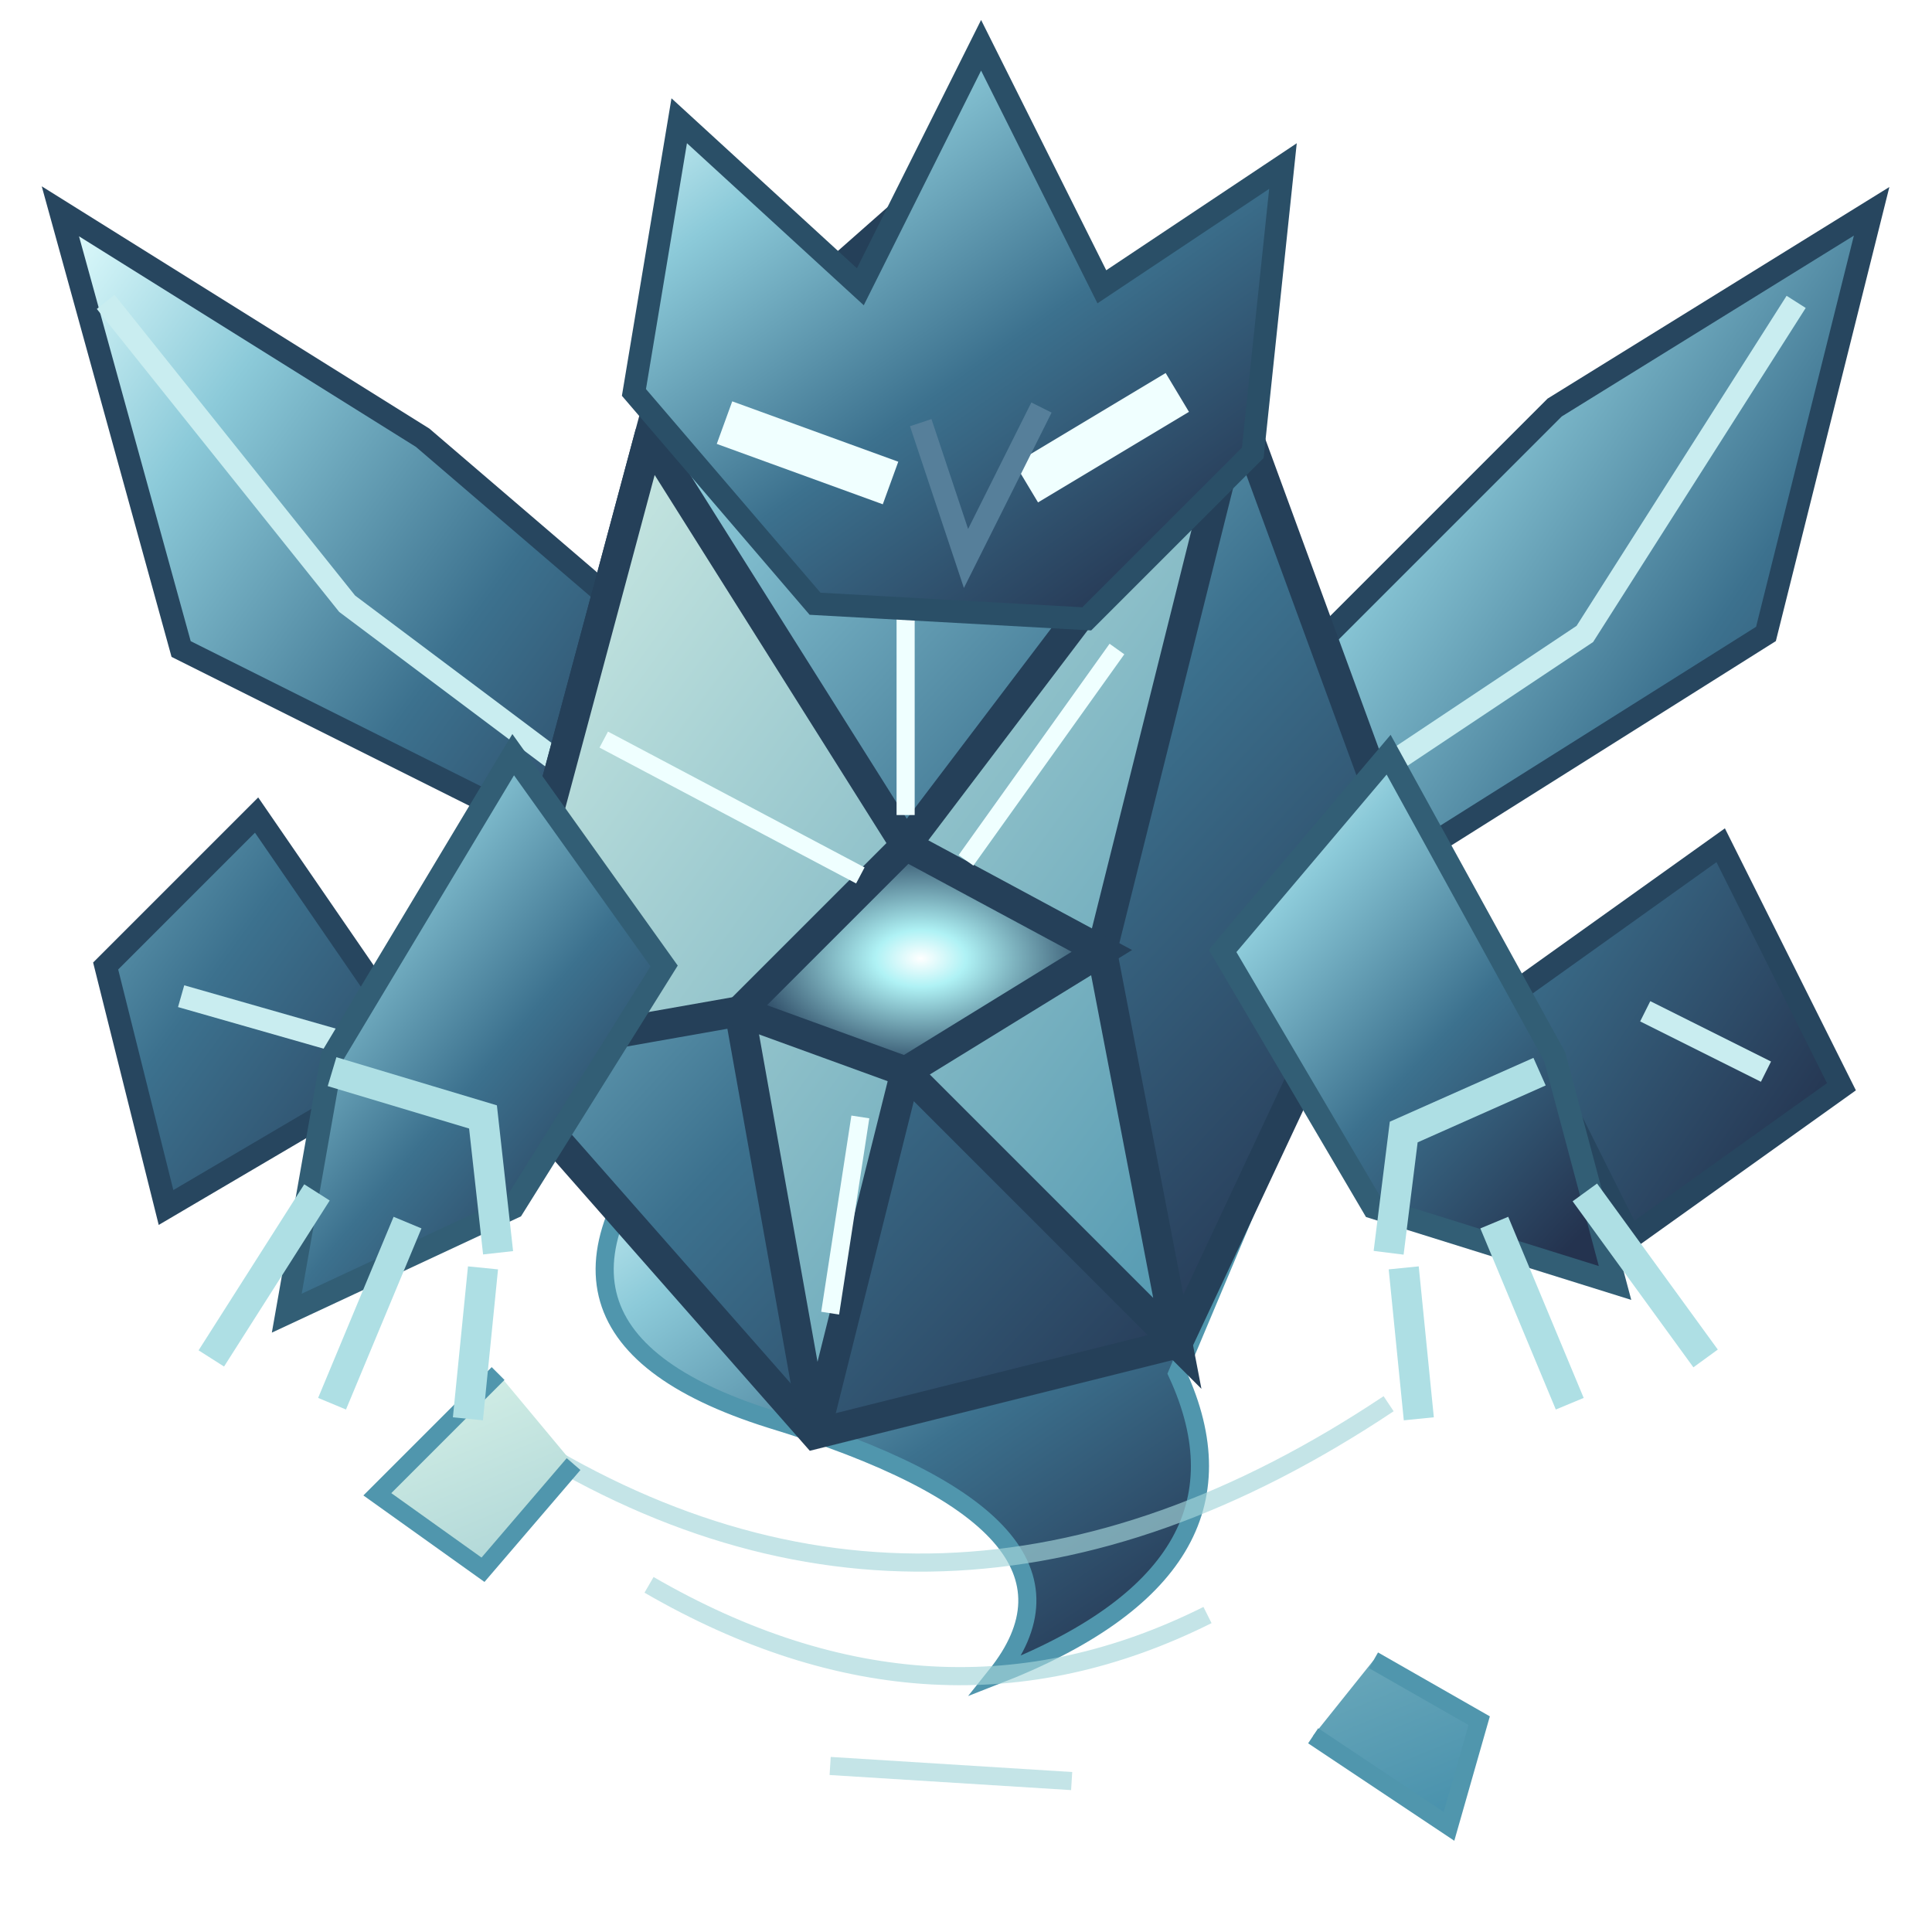
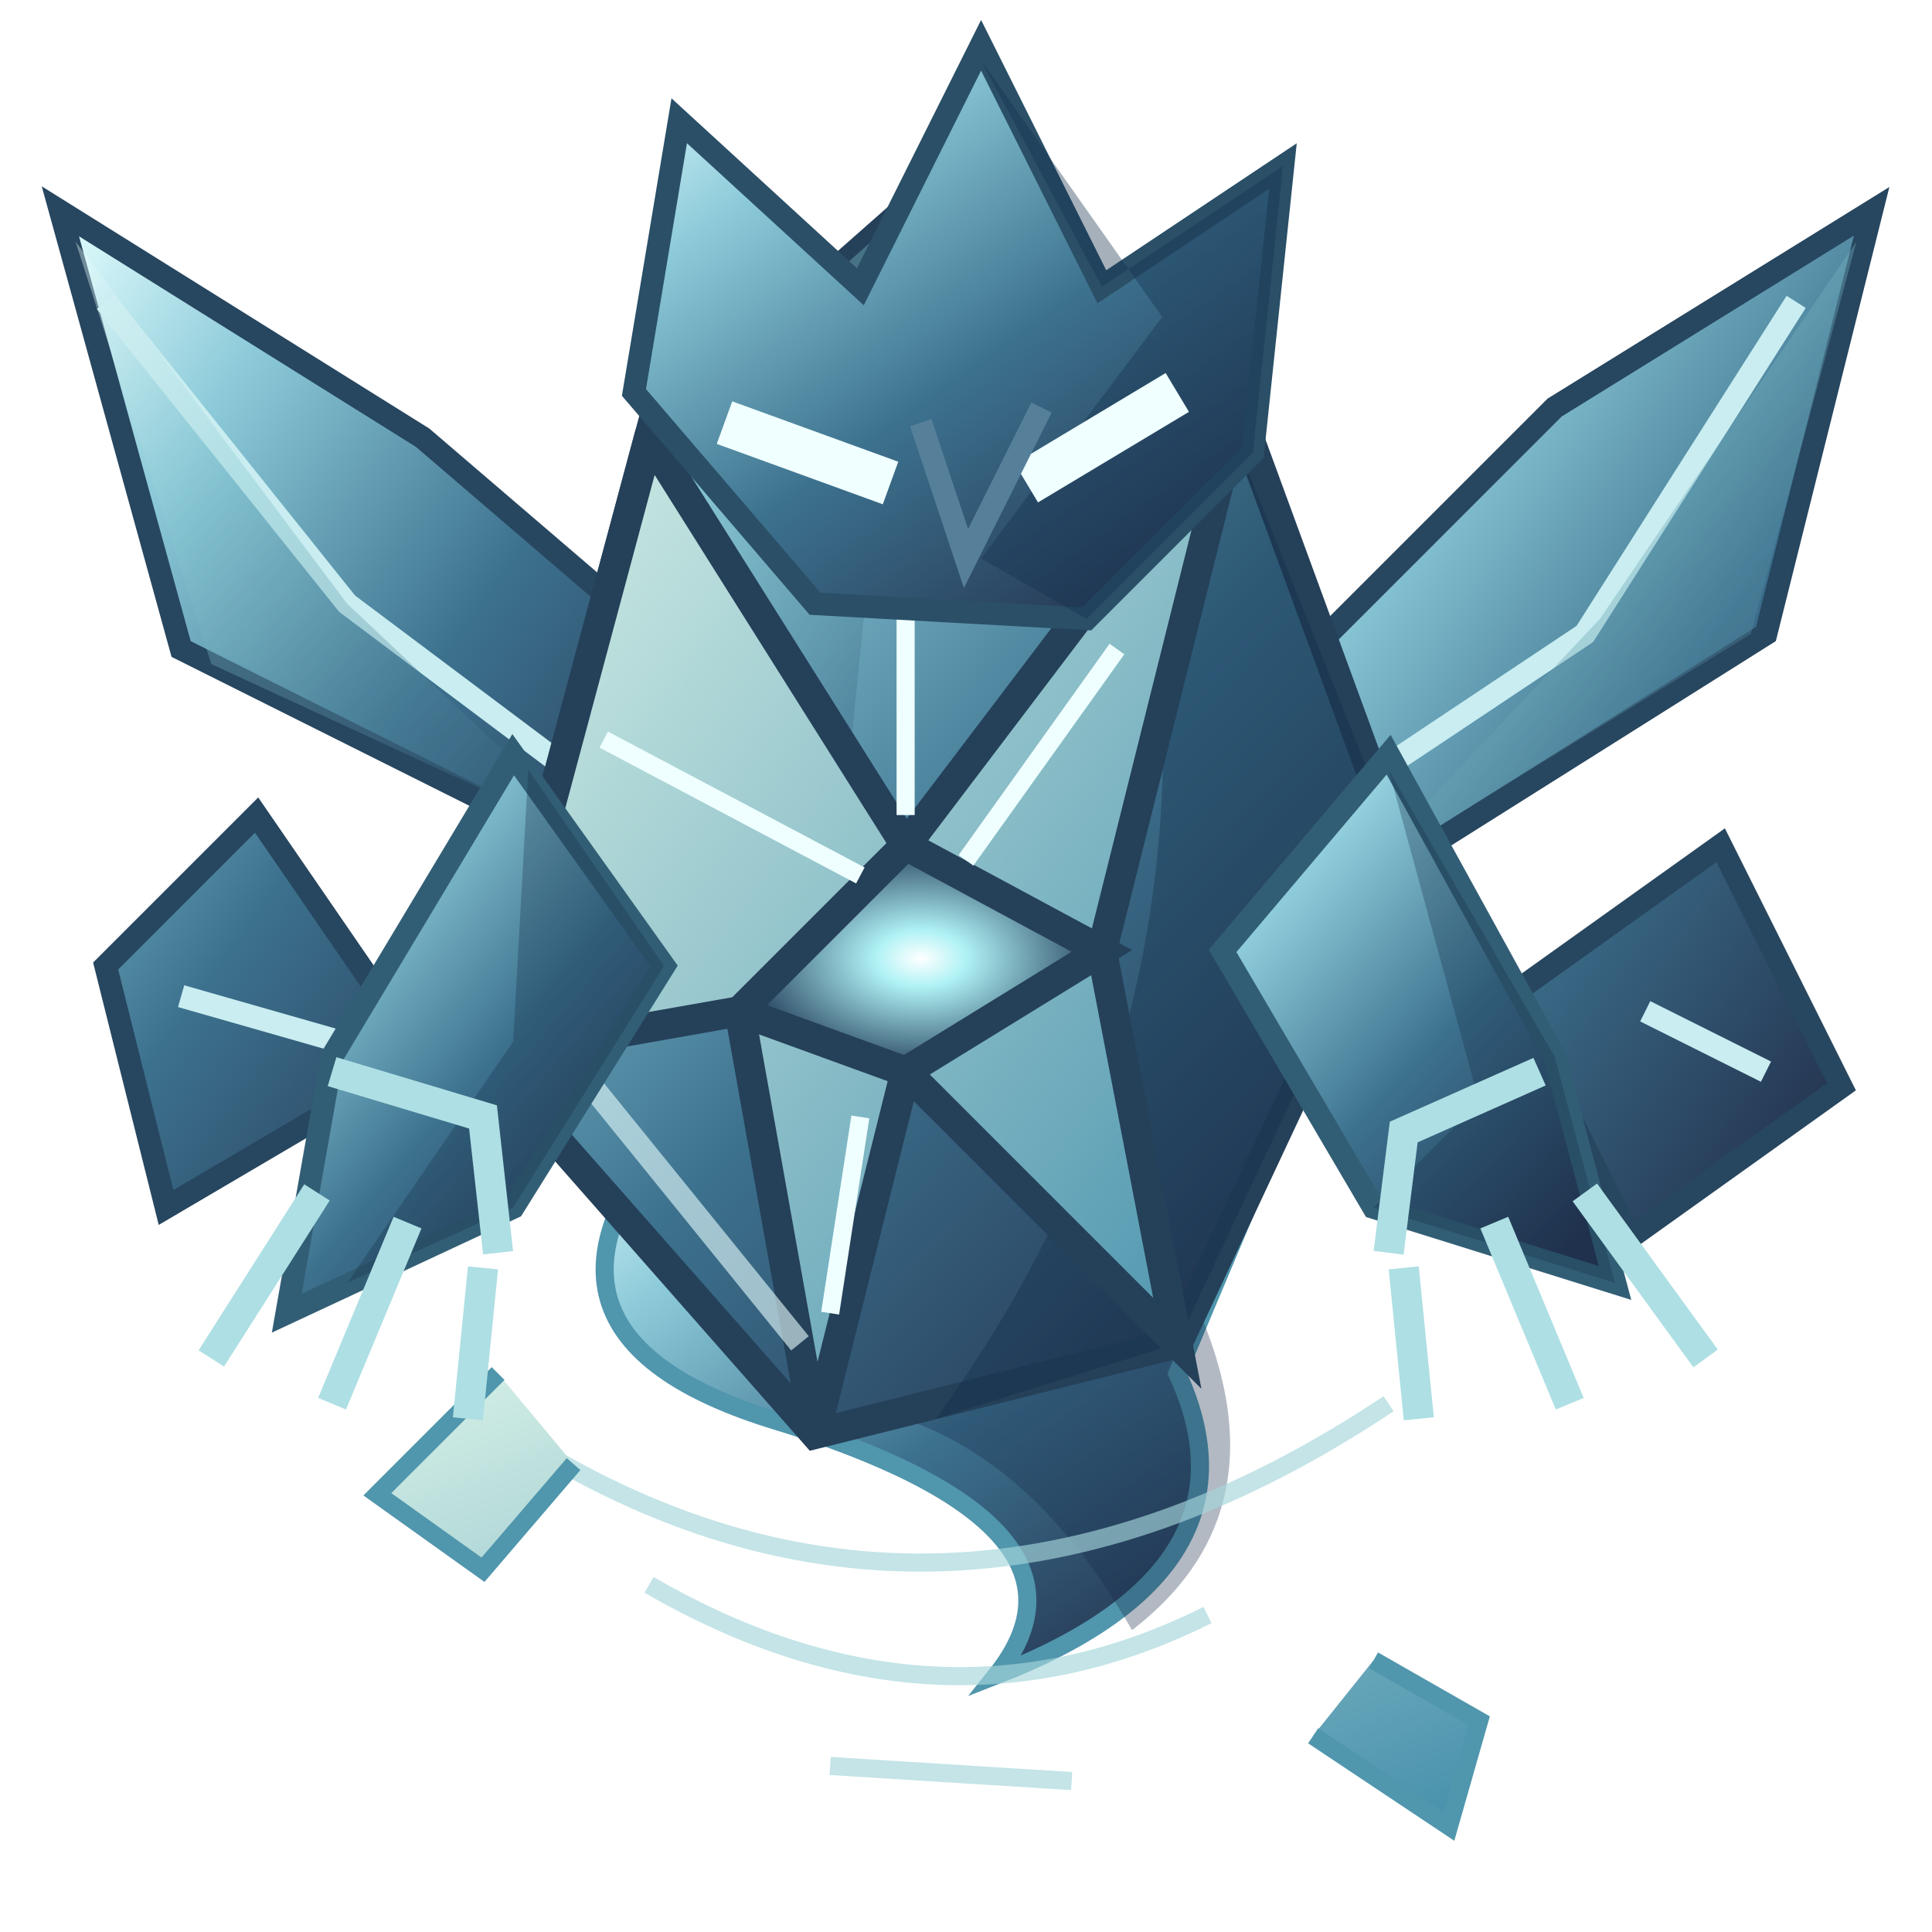
<svg xmlns="http://www.w3.org/2000/svg" viewBox="0 0 128 128">
  <defs>
    <linearGradient id="ice" x2=".8" y2="1">
      <stop stop-color="#e5ffff" />
      <stop offset=".25" stop-color="#8ccad9" />
      <stop offset=".6" stop-color="#3c718e" />
      <stop offset="1" stop-color="#24334f" />
    </linearGradient>
    <linearGradient id="edge" x2="1" y2="1">
      <stop stop-color="#d8f2e8" />
      <stop offset="1" stop-color="#458fab" />
    </linearGradient>
    <radialGradient id="heart">
      <stop stop-color="#ffffff" />
      <stop offset=".25" stop-color="#aff2f5" />
      <stop offset="1" stop-color="#27435f" />
    </radialGradient>
+     <linearGradient id="facet" x1="0" y1="0" x2=".85" y2="1">
+       <stop stop-color="#f1ffff" />
+       <stop offset=".38" stop-color="#85c7d0" />
+       <stop offset="1" stop-color="#315d7b" />
+     </linearGradient>
  </defs>
  <g data-part="left-spires" data-pivot="40 54" data-motion="wing-left" stroke="#27465f" stroke-width="1.5">
    <path d="M40 57 12 43 4 14 28 29l14 12ZM28 70 11 80 7 64 17 54Z" fill="url(#ice)" />
    <path d="m7 20 16 20 16 12m-27 14 14 4" fill="none" stroke="#c9edf0" />
+     <path d="M5 16 23 40 40 56 14 44Z" fill="url(#facet)" stroke="none" opacity=".38" />
  </g>
  <g data-part="right-spires" data-pivot="87 53" data-motion="wing-right" stroke="#27465f" stroke-width="1.5">
    <path d="m87 43 16-16 21-13-7 28-27 17Zm13 23 14-10 8 16-14 10Z" fill="url(#ice)" />
    <path d="m119 20-14 22-15 10m19 15 8 4" fill="none" stroke="#c9edf0" />
+     <path d="M123 16 106 41 90 58l26-16Z" fill="url(#facet)" stroke="none" opacity=".38" />
  </g>
  <g data-part="vortex" data-pivot="64 77" data-motion="tail" stroke="#5096ad" stroke-width="1.2">
    <path d="M46 73Q32 88 51 94q23 7 15 17 18-7 12-20L86 72Z" fill="url(#ice)" />
+     <path d="M75 79q13 19 0 29-8-14-20-15Z" fill="#142c48" opacity=".33" stroke="none" />
    <path d="M34 95q28 18 58-2M43 105q19 11 37 2m-25 10 16 1" fill="none" stroke="#a4d6da" opacity=".65" />
    <path d="m33 91-8 8 7 5 6-7m53 13 7 4-2 7-9-6" fill="url(#edge)" />
  </g>
  <g data-part="crystal-core" data-pivot="64 55" data-motion="static" stroke="#254059" stroke-width="2">
    <path d="M43 29 60 14l22 13 11 30-15 32-24 6-22-25Z" fill="url(#ice)" />
+     <path d="M81 27 93 57 78 89 62 94q16-22 15-48Z" fill="#102842" opacity=".34" stroke="none" />
+     <path d="M43 29 60 14l-4 39-18 5Z" fill="url(#facet)" opacity=".42" stroke="none" />
    <path d="m43 29 17 27 22-29-9 36 5 26-18-18-6 24-5-28-17 3Z" fill="url(#edge)" />
    <path d="m60 56 13 7-13 8-11-4Z" fill="url(#heart)" />
    <path d="M60 17v37m-20-5 17 9m17-15-10 14m-7 17-2 13" fill="none" stroke="#efffff" stroke-width="1.2" />
+     <path d="M45 30 59 17m-23 51 17 21" fill="none" stroke="#e8ffff" stroke-width="1.5" opacity=".6" />
  </g>
  <g data-part="crown" data-pivot="64 28" data-motion="static" stroke="#2a4f67" stroke-width="1.5">
    <path d="m42 26 3-18 12 11 8-16 8 16 12-8-2 19-11 11-18-1Z" fill="url(#ice)" />
+     <path d="m65 4 8 15 12-8-2 19-11 11-7-4 12-16Z" fill="#12304b" opacity=".38" stroke="none" />
    <path d="m48 28 11 4m9 0 10-6" stroke="#f0ffff" stroke-width="3" />
    <path d="m61 28 3 9 5-10" fill="none" stroke="#567f9a" />
  </g>
  <g data-part="left-hand" data-pivot="38 59" data-motion="arm-left" stroke="#325e75" stroke-width="1.5">
    <path d="m34 50 10 14-10 16-15 7 3-17Z" fill="url(#ice)" />
+     <path d="m35 51 9 13-10 16-11 5 11-16Z" fill="#142d48" opacity=".3" stroke="none" />
    <path d="m22 71 10 3 1 9m-12-4-7 11m13-9-5 12m10-9-1 10" fill="none" stroke="#aedfe4" stroke-width="2" />
  </g>
  <g data-part="right-hand" data-pivot="90 59" data-motion="arm-right" stroke="#325e75" stroke-width="1.5">
    <path d="m92 50 11 20 4 15-16-5-10-17Z" fill="url(#ice)" />
+     <path d="m92 51 11 19 4 15-16-5 7-7Z" fill="#142d48" opacity=".3" stroke="none" />
    <path d="m102 71-9 4-1 8m13-4 8 11m-14-9 5 12m-11-9 1 10" fill="none" stroke="#aedfe4" stroke-width="2" />
  </g>
</svg>
